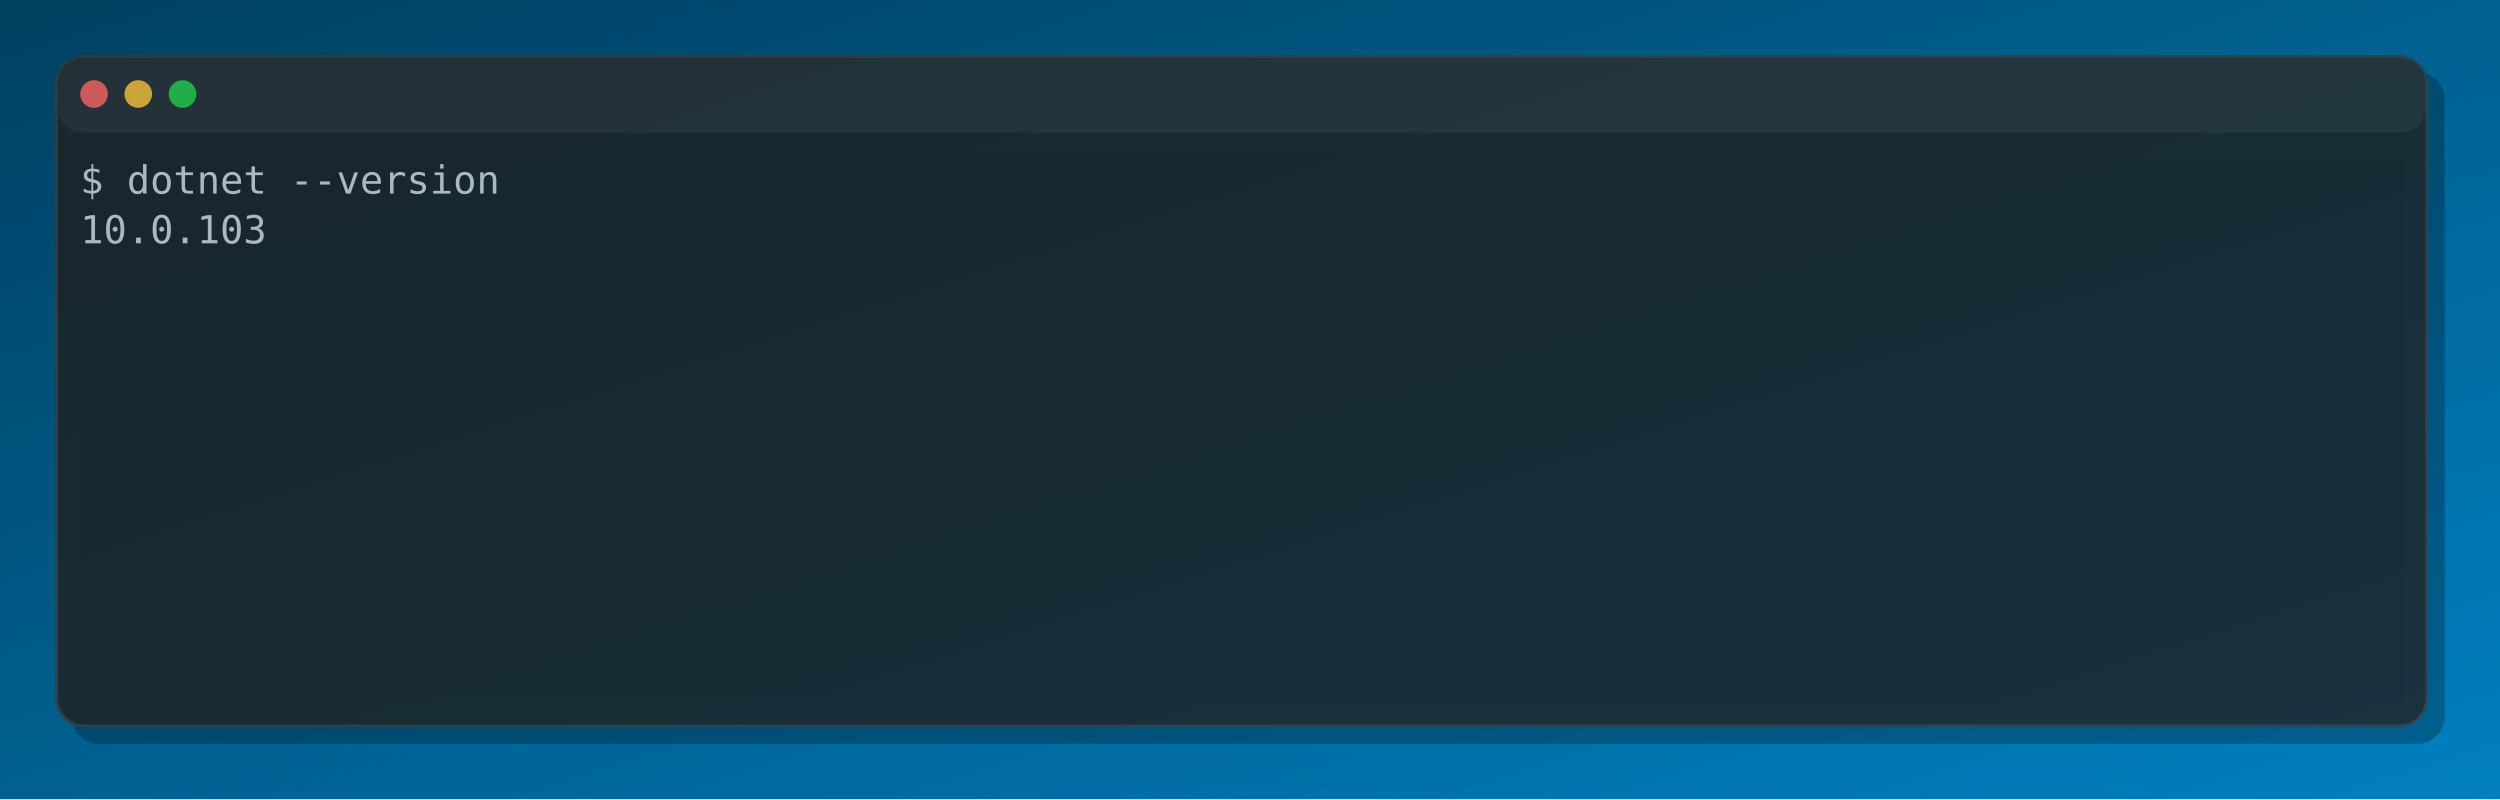
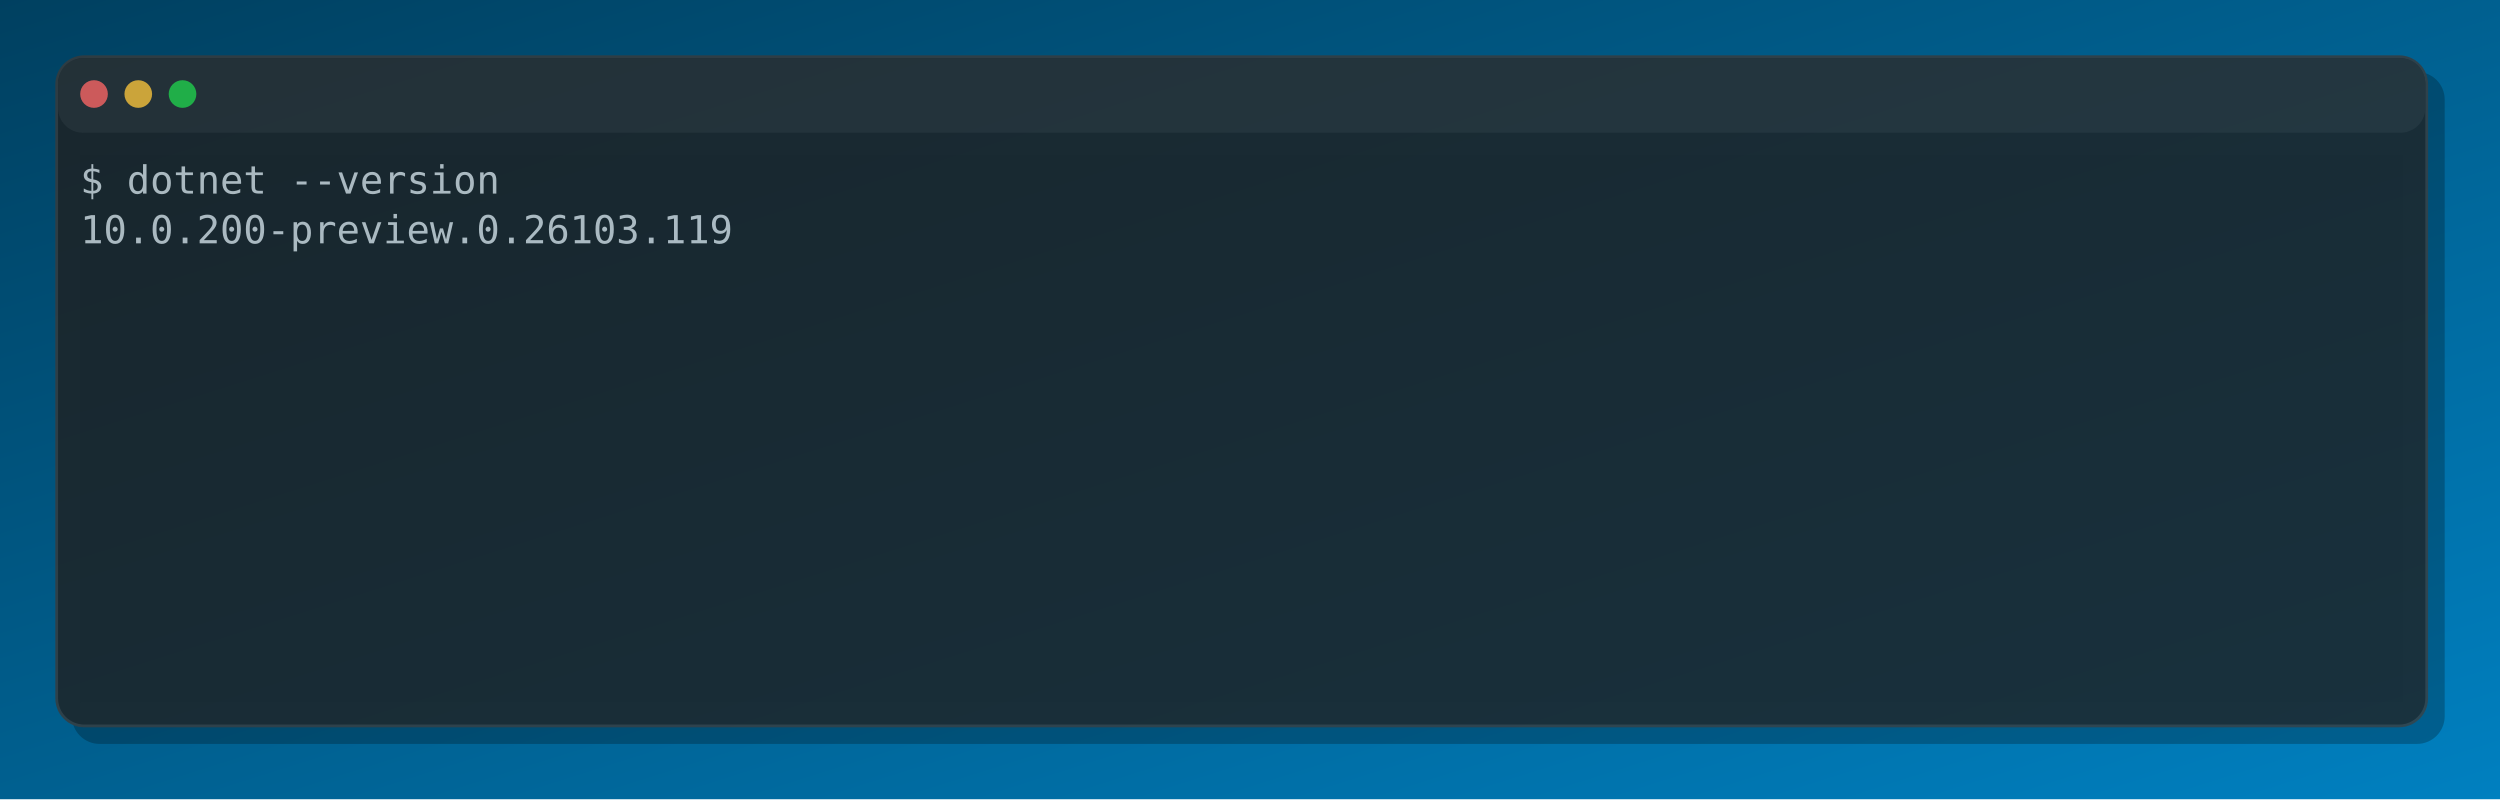
<svg xmlns="http://www.w3.org/2000/svg" viewBox="0 0 904 289" role="img" aria-label="console2svg output">
  <style>.crt{font-family:ui-monospace,"Cascadia Mono","Segoe UI Mono","SFMono-Regular",Menlo,monospace;font-size:14px;}text{dominant-baseline:alphabetic;}.bg{shape-rendering:crispEdges;}</style>
  <defs>
    <linearGradient id="desktop-bg" x1="0%" y1="0%" x2="100%" y2="100%">
      <stop offset="0%" stop-color="#004060" />
      <stop offset="100%" stop-color="#0080c0" />
    </linearGradient>
  </defs>
  <rect width="904" height="289" fill="url(#desktop-bg)" />
  <g opacity="0.8">
    <rect x="26" y="26" rx="10" ry="10" width="858" height="243" fill="black" fill-opacity="0.3" />
    <rect x="20.5" y="20.5" rx="10" ry="10" width="857" height="242" fill="#1f1f1f" stroke="#3a3a3a" />
    <rect x="21" y="21" rx="9" ry="9" width="856" height="27" fill="#2c2c2c" />
    <circle cx="34" cy="34" r="5" fill="#ff5f57" />
    <circle cx="50" cy="34" r="5" fill="#febc2e" />
    <circle cx="66" cy="34" r="5" fill="#28c840" />
    <rect x="29" y="56" width="840" height="18" fill="#1e1e1e" />
    <text class="crt" x="29" y="70" fill="#d4d4d4">$ dotnet --version</text>
    <g transform="translate(29 74)">
      <rect width="840" height="180" fill="#1e1e1e" />
-       <text class="crt" x="0" y="14" fill="#d4d4d4" textLength="67.2" lengthAdjust="spacingAndGlyphs">10.0.103</text>
+       <text class="crt" x="0" y="14" fill="#d4d4d4" textLength="235.2" lengthAdjust="spacingAndGlyphs">10.0.200-preview.0.26103.119</text>
    </g>
  </g>
</svg>
